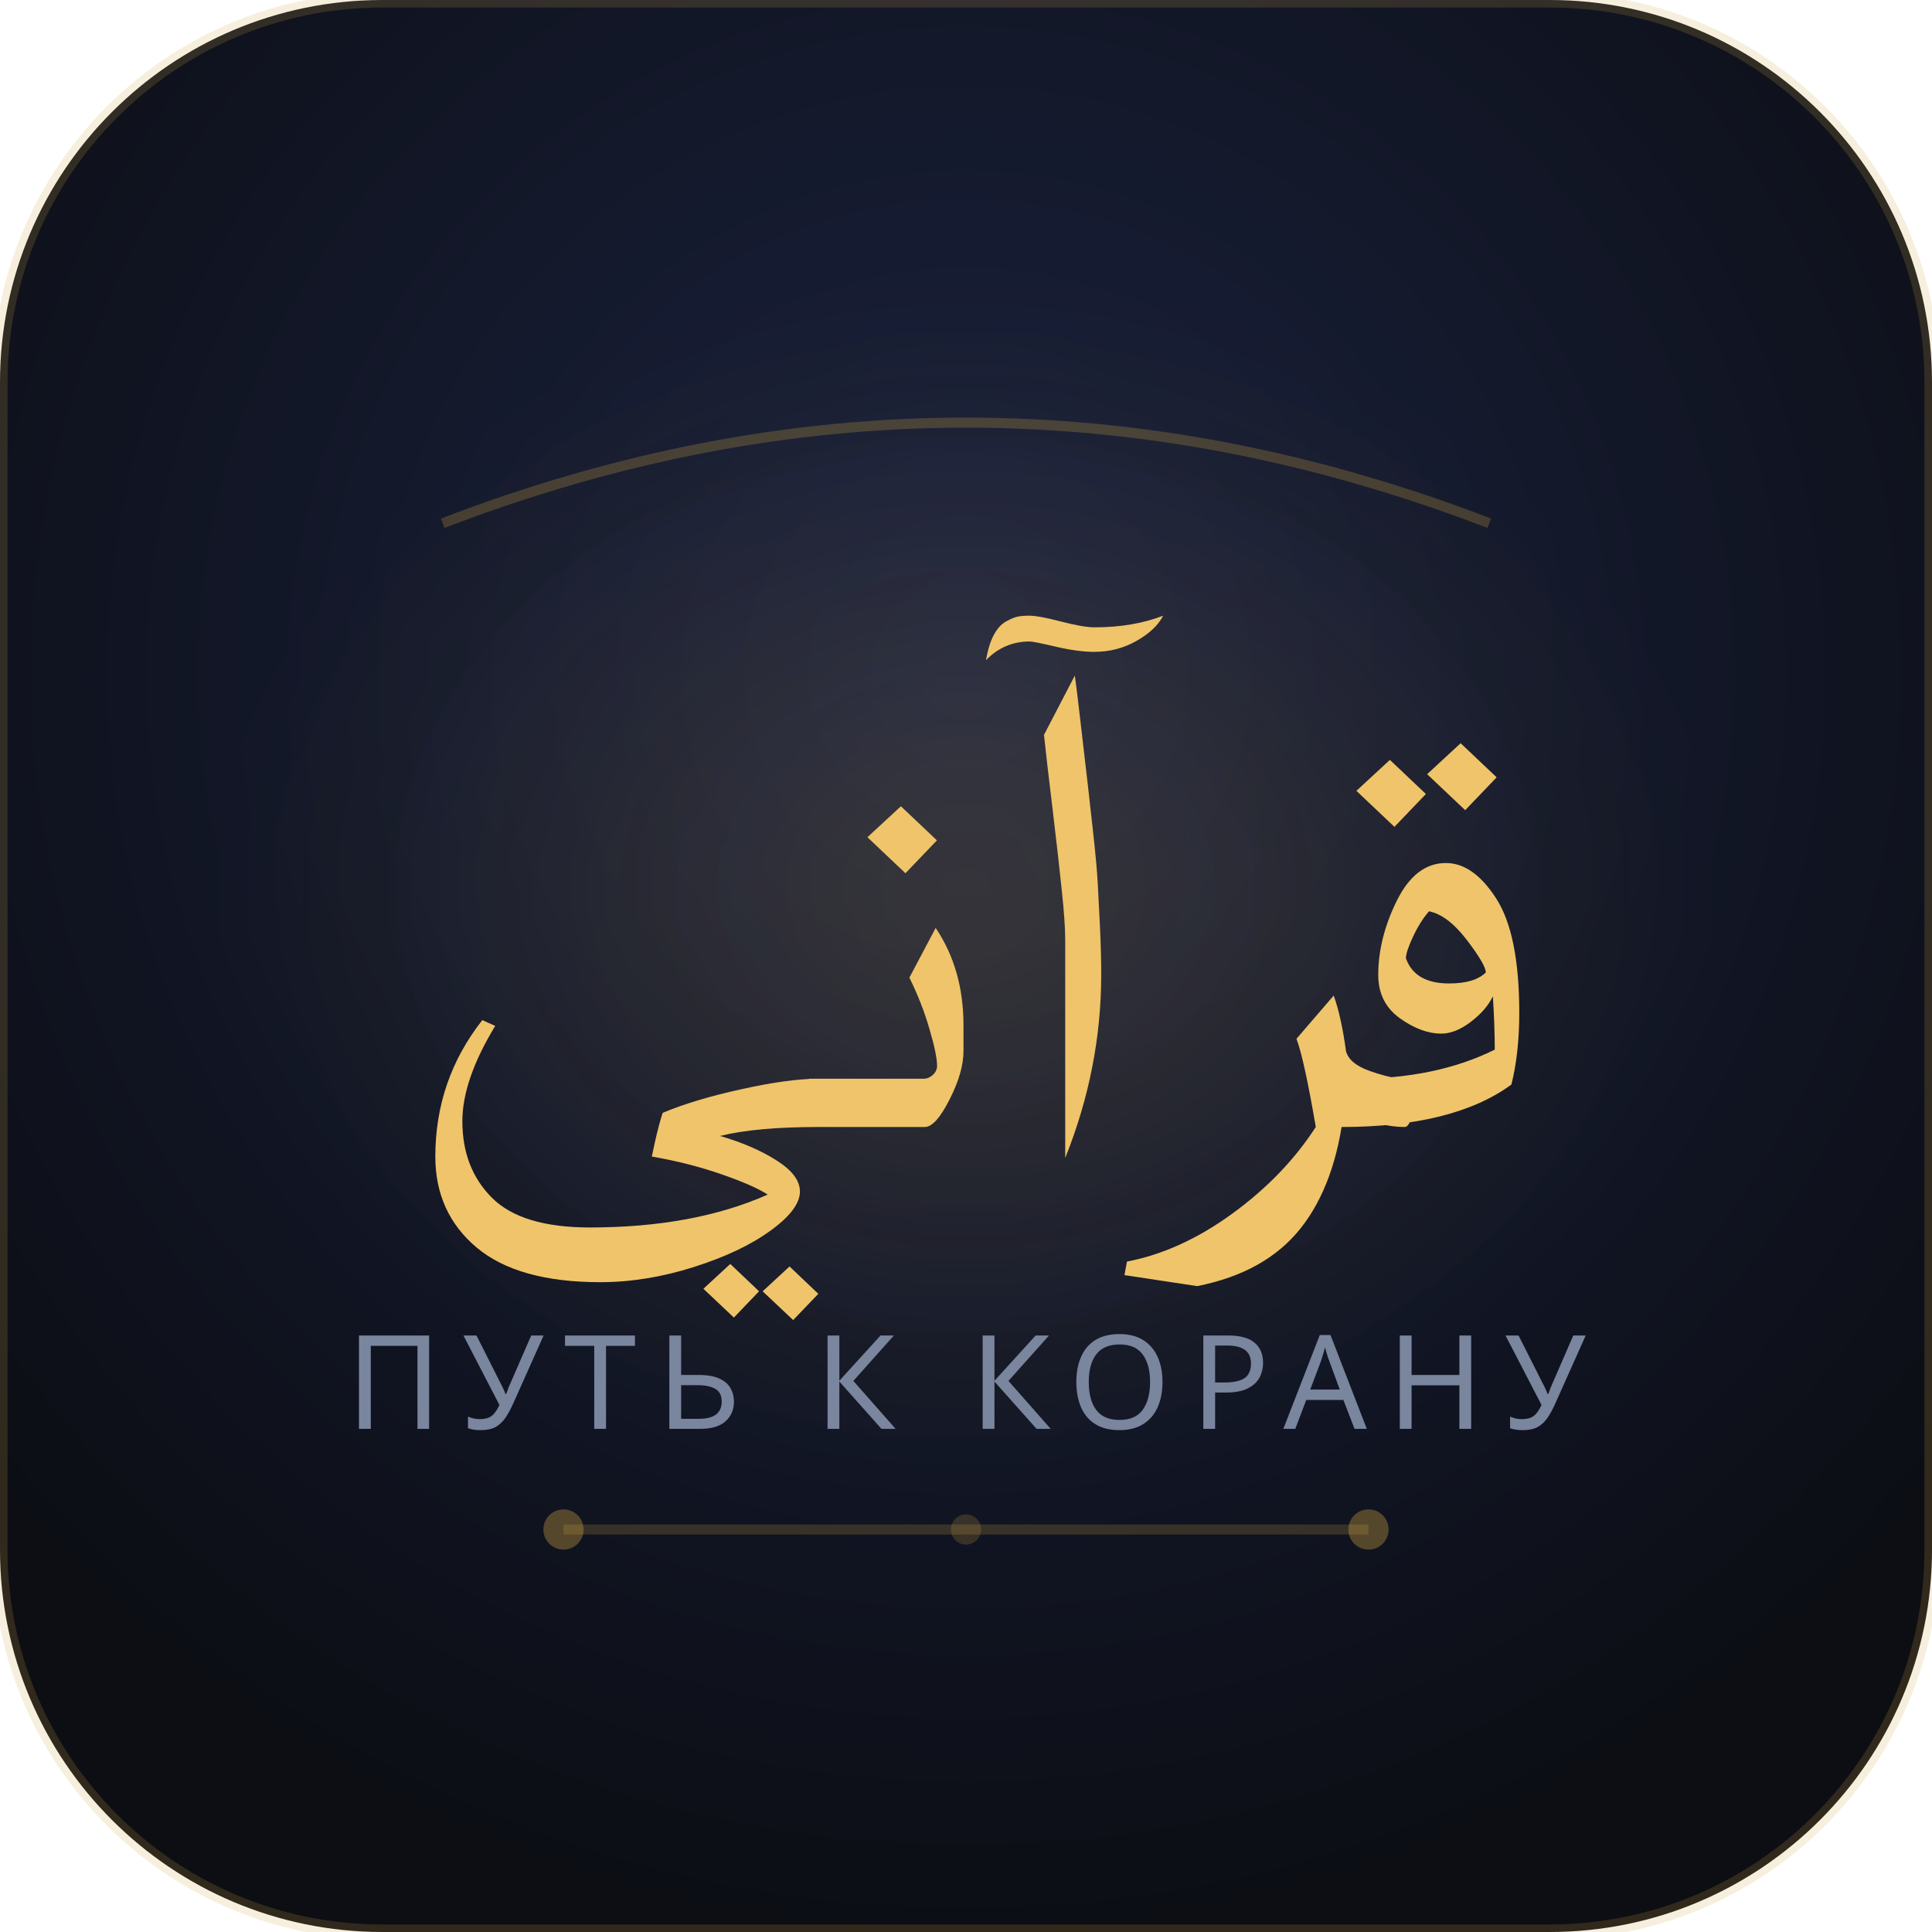
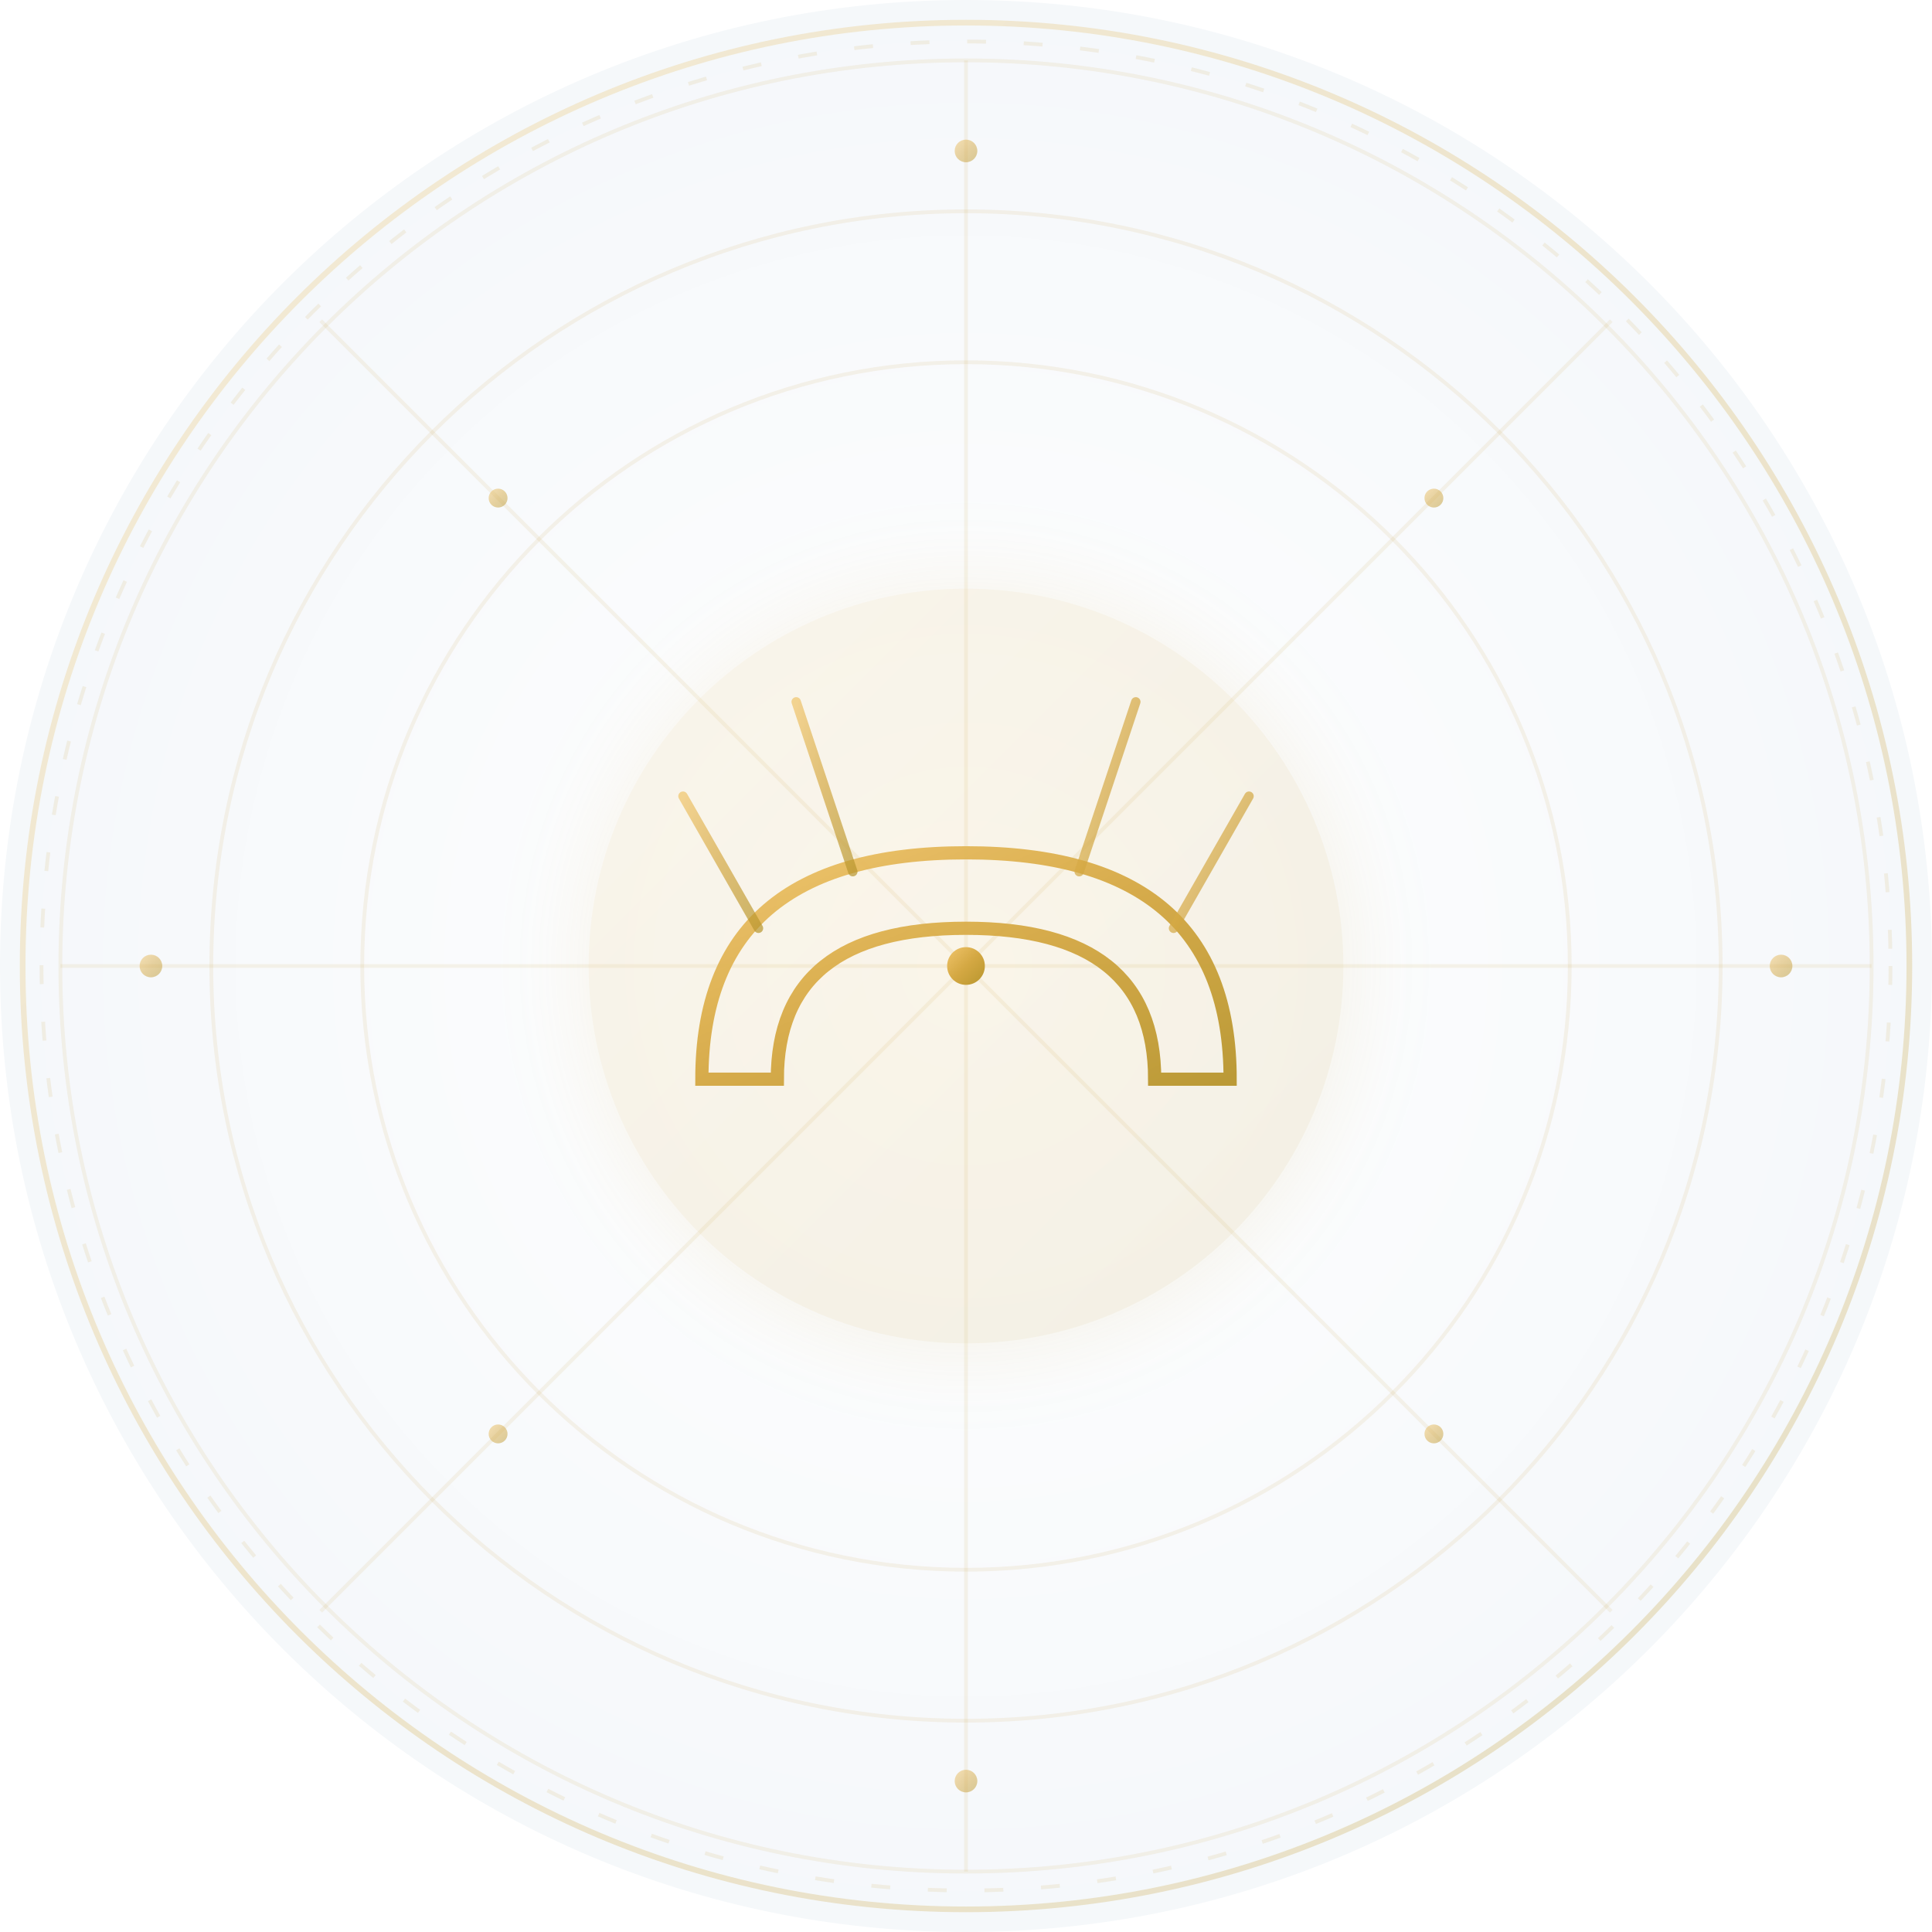
- <svg xmlns="http://www.w3.org/2000/svg" viewBox="0 0 192 192" width="192" height="192">
+ <svg xmlns="http://www.w3.org/2000/svg" viewBox="0 0 512 512">
  <defs>
-     <radialGradient id="bg" cx="50%" cy="35%" r="65%">
-       <stop offset="0%" stop-color="#1a2240" />
-       <stop offset="100%" stop-color="#0c0e14" />
+     <radialGradient id="bgGrad" cx="50%" cy="50%" r="75%">
+       <stop offset="0%" style="stop-color:#ffffff" />
+       <stop offset="100%" style="stop-color:#f0f4f8" />
    </radialGradient>
-     <radialGradient id="glow" cx="50%" cy="50%" r="50%">
-       <stop offset="0%" stop-color="#d4a843" stop-opacity="0.18" />
-       <stop offset="100%" stop-color="#d4a843" stop-opacity="0" />
-     </radialGradient>
-     <filter id="blur">
-       <feGaussianBlur stdDeviation="8" />
+     <linearGradient id="goldGrad" x1="0%" y1="0%" x2="100%" y2="100%">
+       <stop offset="0%" style="stop-color:#f0c46a" />
+       <stop offset="50%" style="stop-color:#d4a843" />
+       <stop offset="100%" style="stop-color:#b8962e" />
+     </linearGradient>
+     <filter id="softGlow" x="-50%" y="-50%" width="200%" height="200%">
+       <feGaussianBlur stdDeviation="12" result="blur" />
+       <feMerge>
+         <feMergeNode in="blur" />
+         <feMergeNode in="SourceGraphic" />
+       </feMerge>
    </filter>
  </defs>
-   <rect width="192" height="192" rx="38" fill="url(#bg)" />
-   <rect width="192" height="192" rx="38" fill="none" stroke="#d4a843" stroke-opacity="0.18" stroke-width="1.5" />
-   <ellipse cx="96" cy="88" rx="70" ry="55" fill="url(#glow)" filter="url(#blur)" />
-   <path d="M 44 52 Q 96 32 148 52" stroke="#d4a843" stroke-opacity="0.25" stroke-width="1" fill="none" />
-   <text x="96" y="112" font-family="Scheherazade New, Amiri, serif" font-size="64" fill="#f0c46a" text-anchor="middle" direction="rtl" unicode-bidi="bidi-override">قرآني</text>
-   <text x="96" y="142" font-family="DM Sans, sans-serif" font-size="13" font-weight="500" fill="#7a859e" text-anchor="middle" letter-spacing="2">ПУТЬ К КОРАНУ</text>
-   <line x1="56" y1="152" x2="136" y2="152" stroke="#d4a843" stroke-opacity="0.2" stroke-width="1" />
-   <circle cx="56" cy="152" r="2" fill="#d4a843" fill-opacity="0.35" />
-   <circle cx="136" cy="152" r="2" fill="#d4a843" fill-opacity="0.35" />
-   <circle cx="96" cy="152" r="1.5" fill="#d4a843" fill-opacity="0.2" />
+   <circle cx="256" cy="256" r="256" fill="url(#bgGrad)" />
+   <g stroke="rgba(184,134,11,0.08)" stroke-width="1" fill="none">
+     <circle cx="256" cy="256" r="240" />
+     <circle cx="256" cy="256" r="200" />
+     <circle cx="256" cy="256" r="160" />
+     <path d="M256 16 L256 496 M16 256 L496 256 M85 85 L427 427 M427 85 L85 427" />
+   </g>
+   <g transform="translate(256,256)">
+     <circle r="100" fill="url(#goldGrad)" opacity="0.12" filter="url(#softGlow)" />
+     <path d="M-70,30 Q-70,-30 0,-30 Q70,-30 70,30 L50,30 Q50,-10 0,-10 Q-50,-10 -50,30 Z" fill="none" stroke="url(#goldGrad)" stroke-width="3.5" opacity="0.95" />
+     <g stroke="url(#goldGrad)" stroke-width="2.5" opacity="0.7" stroke-linecap="round">
+       <line x1="0" y1="-30" x2="0" y2="-85" />
+       <line x1="-30" y1="-25" x2="-45" y2="-70" />
+       <line x1="30" y1="-25" x2="45" y2="-70" />
+       <line x1="-55" y1="-10" x2="-75" y2="-45" />
+       <line x1="55" y1="-10" x2="75" y2="-45" />
+     </g>
+     <circle r="5" fill="url(#goldGrad)" />
+   </g>
+   <circle cx="256" cy="256" r="250" fill="none" stroke="url(#goldGrad)" stroke-width="1.5" opacity="0.25" />
+   <circle cx="256" cy="256" r="245" fill="none" stroke="rgba(184,134,11,0.1)" stroke-width="1" stroke-dasharray="5,10" />
+   <g fill="url(#goldGrad)" opacity="0.5">
+     <circle cx="256" cy="40" r="3" />
+     <circle cx="472" cy="256" r="3" />
+     <circle cx="256" cy="472" r="3" />
+     <circle cx="40" cy="256" r="3" />
+     <circle cx="380" cy="132" r="2.5" />
+     <circle cx="380" cy="380" r="2.5" />
+     <circle cx="132" cy="380" r="2.5" />
+     <circle cx="132" cy="132" r="2.5" />
+   </g>
</svg>
